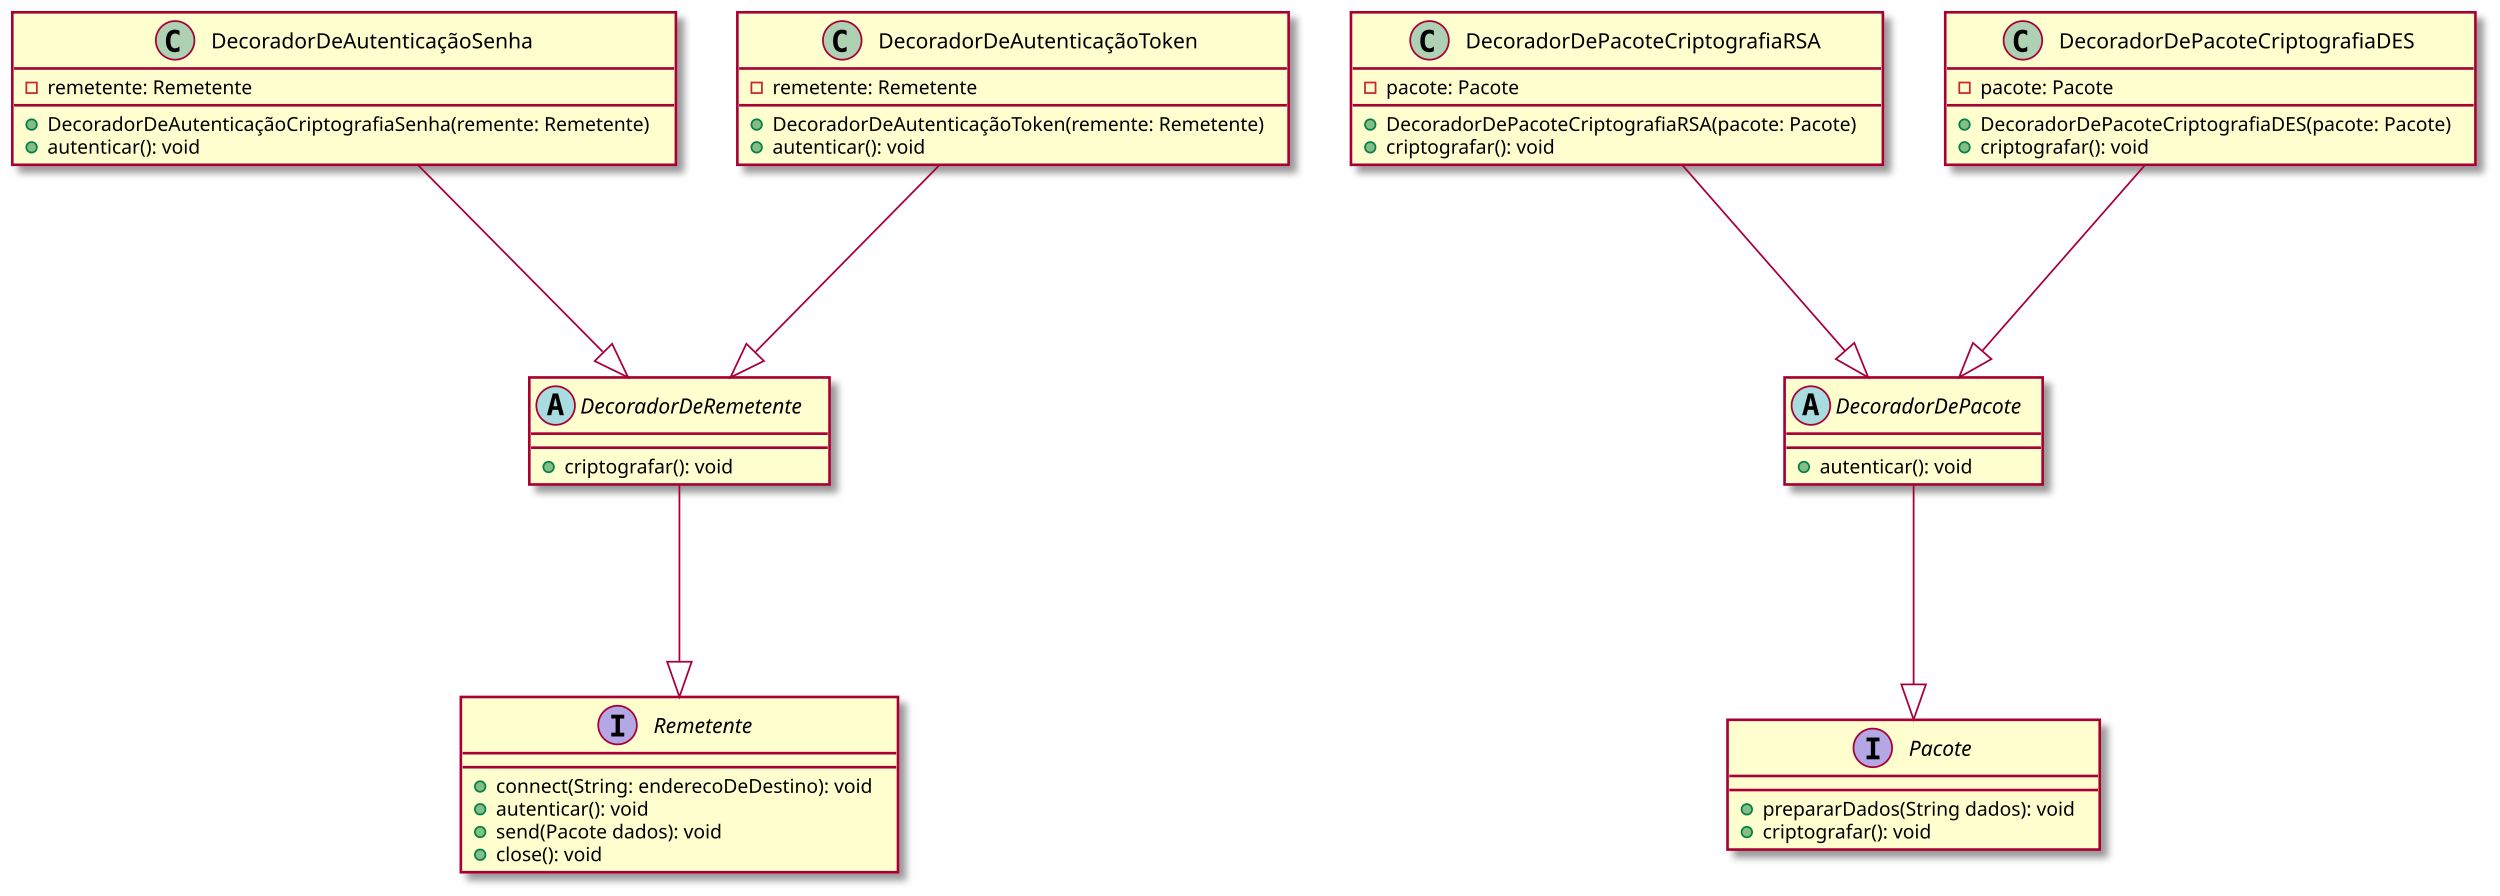
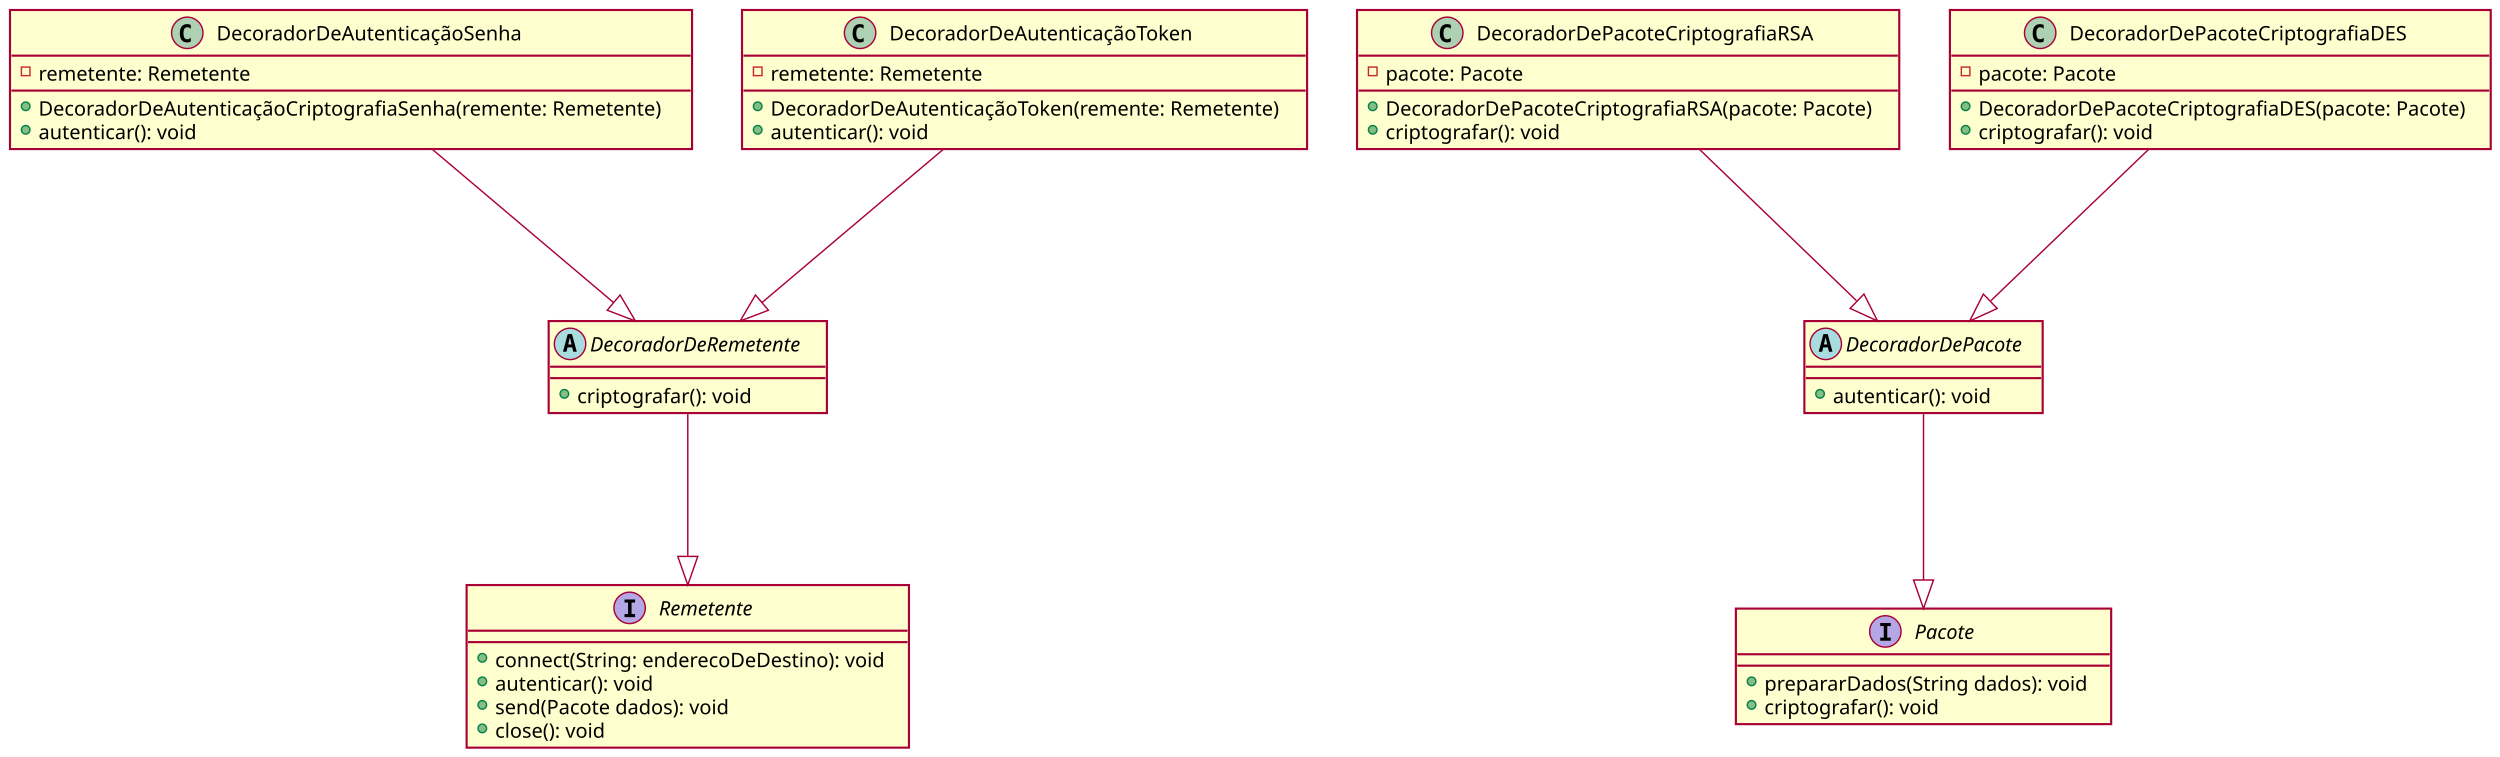
- <svg xmlns="http://www.w3.org/2000/svg" contentScriptType="application/ecmascript" contentStyleType="text/css" height="510px" preserveAspectRatio="none" style="width:1424px;height:510px;background:#FFFFFF;" version="1.1" viewBox="0 0 1424 510" width="1424px" zoomAndPan="magnify">
-   <defs>
-     <filter height="300%" id="f37nuhf9h1bbx" width="300%" x="-1" y="-1">
-       <feGaussianBlur result="blurOut" stdDeviation="2.0" />
-       <feColorMatrix in="blurOut" result="blurOut2" type="matrix" values="0 0 0 0 0 0 0 0 0 0 0 0 0 0 0 0 0 0 .4 0" />
-       <feOffset dx="4.0" dy="4.0" in="blurOut2" result="blurOut3" />
-       <feBlend in="SourceGraphic" in2="blurOut3" mode="normal" />
-     </filter>
-   </defs>
+ <svg xmlns="http://www.w3.org/2000/svg" contentScriptType="application/ecmascript" contentStyleType="text/css" height="530px" preserveAspectRatio="none" style="width:1752px;height:530px;background:#FFFFFF;" version="1.1" viewBox="0 0 1752 530" width="1752px" zoomAndPan="magnify">
+   <defs />
  <g>
-     <rect codeLine="127" fill="#FEFECE" filter="url(#f37nuhf9h1bbx)" height="99.82" id="Remetente" style="stroke:#A80036;stroke-width:1.5;" width="249" x="262.5" y="397" />
-     <ellipse cx="351.75" cy="413" fill="#B4A7E5" rx="11" ry="11" style="stroke:#A80036;stroke-width:1.0;" />
-     <path d="M348.178,409.265 L348.178,407.107 L355.557,407.107 L355.557,409.265 L353.092,409.265 L353.092,417.342 L355.557,417.342 L355.557,419.5 L348.178,419.5 L348.178,417.342 L350.643,417.342 L350.643,409.265 Z " fill="#000000" />
-     <text fill="#000000" font-family="sans-serif" font-size="12" font-style="italic" lengthAdjust="spacing" textLength="62" x="372.25" y="417.535">Remetente</text>
-     <line style="stroke:#A80036;stroke-width:1.5;" x1="263.5" x2="510.5" y1="429" y2="429" />
-     <line style="stroke:#A80036;stroke-width:1.5;" x1="263.5" x2="510.5" y1="437" y2="437" />
-     <ellipse cx="273.5" cy="448" fill="#84BE84" rx="3" ry="3" style="stroke:#038048;stroke-width:1.0;" />
-     <text fill="#000000" font-family="sans-serif" font-size="11" lengthAdjust="spacing" textLength="223" x="282.5" y="451.635">connect(String: enderecoDeDestino): void</text>
-     <ellipse cx="273.5" cy="460.955" fill="#84BE84" rx="3" ry="3" style="stroke:#038048;stroke-width:1.0;" />
-     <text fill="#000000" font-family="sans-serif" font-size="11" lengthAdjust="spacing" textLength="91" x="282.5" y="464.59">autenticar(): void</text>
-     <ellipse cx="273.5" cy="473.91" fill="#84BE84" rx="3" ry="3" style="stroke:#038048;stroke-width:1.0;" />
-     <text fill="#000000" font-family="sans-serif" font-size="11" lengthAdjust="spacing" textLength="134" x="282.5" y="477.545">send(Pacote dados): void</text>
-     <ellipse cx="273.5" cy="486.865" fill="#84BE84" rx="3" ry="3" style="stroke:#038048;stroke-width:1.0;" />
-     <text fill="#000000" font-family="sans-serif" font-size="11" lengthAdjust="spacing" textLength="65" x="282.5" y="490.5">close(): void</text>
-     <rect codeLine="134" fill="#FEFECE" filter="url(#f37nuhf9h1bbx)" height="73.91" id="Pacote" style="stroke:#A80036;stroke-width:1.5;" width="212" x="984" y="410" />
-     <ellipse cx="1066.75" cy="426" fill="#B4A7E5" rx="11" ry="11" style="stroke:#A80036;stroke-width:1.0;" />
-     <path d="M1063.178,422.265 L1063.178,420.107 L1070.557,420.107 L1070.557,422.265 L1068.092,422.265 L1068.092,430.342 L1070.557,430.342 L1070.557,432.5 L1063.178,432.5 L1063.178,430.342 L1065.643,430.342 L1065.643,422.265 Z " fill="#000000" />
-     <text fill="#000000" font-family="sans-serif" font-size="12" font-style="italic" lengthAdjust="spacing" textLength="38" x="1087.25" y="430.535">Pacote</text>
-     <line style="stroke:#A80036;stroke-width:1.5;" x1="985" x2="1195" y1="442" y2="442" />
-     <line style="stroke:#A80036;stroke-width:1.5;" x1="985" x2="1195" y1="450" y2="450" />
-     <ellipse cx="995" cy="461" fill="#84BE84" rx="3" ry="3" style="stroke:#038048;stroke-width:1.0;" />
-     <text fill="#000000" font-family="sans-serif" font-size="11" lengthAdjust="spacing" textLength="186" x="1004" y="464.635">prepararDados(String dados): void</text>
-     <ellipse cx="995" cy="473.955" fill="#84BE84" rx="3" ry="3" style="stroke:#038048;stroke-width:1.0;" />
-     <text fill="#000000" font-family="sans-serif" font-size="11" lengthAdjust="spacing" textLength="102" x="1004" y="477.59">criptografar(): void</text>
-     <rect codeLine="139" fill="#FEFECE" filter="url(#f37nuhf9h1bbx)" height="60.955" id="DecoradorDePacote" style="stroke:#A80036;stroke-width:1.5;" width="147" x="1016.5" y="215" />
-     <ellipse cx="1031.5" cy="231" fill="#A9DCDF" rx="11" ry="11" style="stroke:#A80036;stroke-width:1.0;" />
-     <path d="M1031.363,226.348 L1030.209,231.42 L1032.525,231.42 Z M1029.869,224.107 L1032.866,224.107 L1036.211,236.5 L1033.762,236.5 L1032.998,233.437 L1029.72,233.437 L1028.973,236.5 L1026.524,236.5 Z " fill="#000000" />
-     <text fill="#000000" font-family="sans-serif" font-size="12" font-style="italic" lengthAdjust="spacing" textLength="115" x="1045.5" y="235.535">DecoradorDePacote</text>
-     <line style="stroke:#A80036;stroke-width:1.5;" x1="1017.5" x2="1162.5" y1="247" y2="247" />
-     <line style="stroke:#A80036;stroke-width:1.5;" x1="1017.5" x2="1162.5" y1="255" y2="255" />
-     <ellipse cx="1027.5" cy="266" fill="#84BE84" rx="3" ry="3" style="stroke:#038048;stroke-width:1.0;" />
-     <text fill="#000000" font-family="sans-serif" font-size="11" lengthAdjust="spacing" textLength="91" x="1036.5" y="269.635">autenticar(): void</text>
-     <rect codeLine="143" fill="#FEFECE" filter="url(#f37nuhf9h1bbx)" height="60.955" id="DecoradorDeRemetente" style="stroke:#A80036;stroke-width:1.5;" width="171" x="301.5" y="215" />
-     <ellipse cx="316.5" cy="231" fill="#A9DCDF" rx="11" ry="11" style="stroke:#A80036;stroke-width:1.0;" />
-     <path d="M316.363,226.348 L315.209,231.42 L317.525,231.42 Z M314.869,224.107 L317.866,224.107 L321.211,236.5 L318.762,236.5 L317.998,233.437 L314.72,233.437 L313.973,236.5 L311.524,236.5 Z " fill="#000000" />
-     <text fill="#000000" font-family="sans-serif" font-size="12" font-style="italic" lengthAdjust="spacing" textLength="139" x="330.5" y="235.535">DecoradorDeRemetente</text>
-     <line style="stroke:#A80036;stroke-width:1.5;" x1="302.5" x2="471.5" y1="247" y2="247" />
-     <line style="stroke:#A80036;stroke-width:1.5;" x1="302.5" x2="471.5" y1="255" y2="255" />
-     <ellipse cx="312.5" cy="266" fill="#84BE84" rx="3" ry="3" style="stroke:#038048;stroke-width:1.0;" />
-     <text fill="#000000" font-family="sans-serif" font-size="11" lengthAdjust="spacing" textLength="102" x="321.5" y="269.635">criptografar(): void</text>
-     <rect codeLine="147" fill="#FEFECE" filter="url(#f37nuhf9h1bbx)" height="86.865" id="DecoradorDePacoteCriptografiaRSA" style="stroke:#A80036;stroke-width:1.5;" width="303" x="769.5" y="7" />
-     <ellipse cx="814.25" cy="23" fill="#ADD1B2" rx="11" ry="11" style="stroke:#A80036;stroke-width:1.0;" />
-     <path d="M816.723,29.143 Q816.142,29.442 815.503,29.591 Q814.864,29.741 814.158,29.741 Q811.651,29.741 810.332,28.089 Q809.012,26.437 809.012,23.316 Q809.012,20.186 810.332,18.535 Q811.651,16.883 814.158,16.883 Q814.864,16.883 815.511,17.032 Q816.159,17.182 816.723,17.48 L816.723,20.203 Q816.092,19.622 815.499,19.352 Q814.905,19.082 814.274,19.082 Q812.93,19.082 812.245,20.149 Q811.56,21.216 811.56,23.316 Q811.56,25.408 812.245,26.474 Q812.93,27.541 814.274,27.541 Q814.905,27.541 815.499,27.271 Q816.092,27.002 816.723,26.42 Z " fill="#000000" />
-     <text fill="#000000" font-family="sans-serif" font-size="12" lengthAdjust="spacing" textLength="205" x="834.75" y="27.535">DecoradorDePacoteCriptografiaRSA</text>
-     <line style="stroke:#A80036;stroke-width:1.5;" x1="770.5" x2="1071.5" y1="39" y2="39" />
-     <rect fill="none" height="6" style="stroke:#C82930;stroke-width:1.0;" width="6" x="777.5" y="47" />
-     <text fill="#000000" font-family="sans-serif" font-size="11" lengthAdjust="spacing" textLength="77" x="789.5" y="53.635">pacote: Pacote</text>
-     <line style="stroke:#A80036;stroke-width:1.5;" x1="770.5" x2="1071.5" y1="59.955" y2="59.955" />
-     <ellipse cx="780.5" cy="70.955" fill="#84BE84" rx="3" ry="3" style="stroke:#038048;stroke-width:1.0;" />
-     <text fill="#000000" font-family="sans-serif" font-size="11" lengthAdjust="spacing" textLength="277" x="789.5" y="74.59">DecoradorDePacoteCriptografiaRSA(pacote: Pacote)</text>
-     <ellipse cx="780.5" cy="83.91" fill="#84BE84" rx="3" ry="3" style="stroke:#038048;stroke-width:1.0;" />
-     <text fill="#000000" font-family="sans-serif" font-size="11" lengthAdjust="spacing" textLength="102" x="789.5" y="87.545">criptografar(): void</text>
-     <rect codeLine="153" fill="#FEFECE" filter="url(#f37nuhf9h1bbx)" height="86.865" id="DecoradorDePacoteCriptografiaDES" style="stroke:#A80036;stroke-width:1.5;" width="302" x="1108" y="7" />
-     <ellipse cx="1152.25" cy="23" fill="#ADD1B2" rx="11" ry="11" style="stroke:#A80036;stroke-width:1.0;" />
-     <path d="M1154.723,29.143 Q1154.142,29.442 1153.503,29.591 Q1152.864,29.741 1152.158,29.741 Q1149.651,29.741 1148.332,28.089 Q1147.012,26.437 1147.012,23.316 Q1147.012,20.186 1148.332,18.535 Q1149.651,16.883 1152.158,16.883 Q1152.864,16.883 1153.511,17.032 Q1154.159,17.182 1154.723,17.48 L1154.723,20.203 Q1154.092,19.622 1153.499,19.352 Q1152.905,19.082 1152.274,19.082 Q1150.93,19.082 1150.245,20.149 Q1149.56,21.216 1149.56,23.316 Q1149.56,25.408 1150.245,26.474 Q1150.93,27.541 1152.274,27.541 Q1152.905,27.541 1153.499,27.271 Q1154.092,27.002 1154.723,26.42 Z " fill="#000000" />
-     <text fill="#000000" font-family="sans-serif" font-size="12" lengthAdjust="spacing" textLength="205" x="1172.75" y="27.535">DecoradorDePacoteCriptografiaDES</text>
-     <line style="stroke:#A80036;stroke-width:1.5;" x1="1109" x2="1409" y1="39" y2="39" />
-     <rect fill="none" height="6" style="stroke:#C82930;stroke-width:1.0;" width="6" x="1116" y="47" />
-     <text fill="#000000" font-family="sans-serif" font-size="11" lengthAdjust="spacing" textLength="77" x="1128" y="53.635">pacote: Pacote</text>
-     <line style="stroke:#A80036;stroke-width:1.5;" x1="1109" x2="1409" y1="59.955" y2="59.955" />
-     <ellipse cx="1119" cy="70.955" fill="#84BE84" rx="3" ry="3" style="stroke:#038048;stroke-width:1.0;" />
-     <text fill="#000000" font-family="sans-serif" font-size="11" lengthAdjust="spacing" textLength="276" x="1128" y="74.59">DecoradorDePacoteCriptografiaDES(pacote: Pacote)</text>
-     <ellipse cx="1119" cy="83.91" fill="#84BE84" rx="3" ry="3" style="stroke:#038048;stroke-width:1.0;" />
-     <text fill="#000000" font-family="sans-serif" font-size="11" lengthAdjust="spacing" textLength="102" x="1128" y="87.545">criptografar(): void</text>
-     <rect codeLine="159" fill="#FEFECE" filter="url(#f37nuhf9h1bbx)" height="86.865" id="DecoradorDeAutenticaçãoSenha" style="stroke:#A80036;stroke-width:1.5;" width="378" x="7" y="7" />
-     <ellipse cx="99.75" cy="23" fill="#ADD1B2" rx="11" ry="11" style="stroke:#A80036;stroke-width:1.0;" />
-     <path d="M102.223,29.143 Q101.642,29.442 101.003,29.591 Q100.364,29.741 99.658,29.741 Q97.151,29.741 95.832,28.089 Q94.512,26.437 94.512,23.316 Q94.512,20.186 95.832,18.535 Q97.151,16.883 99.658,16.883 Q100.364,16.883 101.011,17.032 Q101.659,17.182 102.223,17.48 L102.223,20.203 Q101.592,19.622 100.999,19.352 Q100.405,19.082 99.774,19.082 Q98.43,19.082 97.745,20.149 Q97.06,21.216 97.06,23.316 Q97.06,25.408 97.745,26.474 Q98.43,27.541 99.774,27.541 Q100.405,27.541 100.999,27.271 Q101.592,27.002 102.223,26.42 Z " fill="#000000" />
-     <text fill="#000000" font-family="sans-serif" font-size="12" lengthAdjust="spacing" textLength="184" x="120.25" y="27.535">DecoradorDeAutenticaçãoSenha</text>
-     <line style="stroke:#A80036;stroke-width:1.5;" x1="8" x2="384" y1="39" y2="39" />
+     <rect codeLine="126" fill="#FEFECE" height="113.953" id="Remetente" style="stroke:#A80036;stroke-width:1.5;" width="310" x="327" y="410" />
+     <ellipse cx="441.25" cy="426" fill="#B4A7E5" rx="11" ry="11" style="stroke:#A80036;stroke-width:1.0;" />
+     <path d="M437.678,422.265 L437.678,420.107 L445.057,420.107 L445.057,422.265 L442.592,422.265 L442.592,430.342 L445.057,430.342 L445.057,432.5 L437.678,432.5 L437.678,430.342 L440.143,430.342 L440.143,422.265 Z " fill="#000000" />
+     <text fill="#000000" font-family="sans-serif" font-size="14" font-style="italic" lengthAdjust="spacing" textLength="73" x="461.75" y="431.291">Remetente</text>
+     <line style="stroke:#A80036;stroke-width:1.5;" x1="328" x2="636" y1="442" y2="442" />
+     <line style="stroke:#A80036;stroke-width:1.5;" x1="328" x2="636" y1="450" y2="450" />
+     <ellipse cx="338" cy="461" fill="#84BE84" rx="3" ry="3" style="stroke:#038048;stroke-width:1.0;" />
+     <text fill="#000000" font-family="sans-serif" font-size="14" lengthAdjust="spacing" textLength="284" x="347" y="467.535">connect(String: enderecoDeDestino): void</text>
+     <ellipse cx="338" cy="477.488" fill="#84BE84" rx="3" ry="3" style="stroke:#038048;stroke-width:1.0;" />
+     <text fill="#000000" font-family="sans-serif" font-size="14" lengthAdjust="spacing" textLength="116" x="347" y="484.023">autenticar(): void</text>
+     <ellipse cx="338" cy="493.977" fill="#84BE84" rx="3" ry="3" style="stroke:#038048;stroke-width:1.0;" />
+     <text fill="#000000" font-family="sans-serif" font-size="14" lengthAdjust="spacing" textLength="171" x="347" y="500.512">send(Pacote dados): void</text>
+     <ellipse cx="338" cy="510.465" fill="#84BE84" rx="3" ry="3" style="stroke:#038048;stroke-width:1.0;" />
+     <text fill="#000000" font-family="sans-serif" font-size="14" lengthAdjust="spacing" textLength="82" x="347" y="517">close(): void</text>
+     <rect codeLine="133" fill="#FEFECE" height="80.977" id="Pacote" style="stroke:#A80036;stroke-width:1.5;" width="263" x="1216.5" y="426.5" />
+     <ellipse cx="1321.25" cy="442.5" fill="#B4A7E5" rx="11" ry="11" style="stroke:#A80036;stroke-width:1.0;" />
+     <path d="M1317.678,438.765 L1317.678,436.607 L1325.057,436.607 L1325.057,438.765 L1322.592,438.765 L1322.592,446.842 L1325.057,446.842 L1325.057,449 L1317.678,449 L1317.678,446.842 L1320.143,446.842 L1320.143,438.765 Z " fill="#000000" />
+     <text fill="#000000" font-family="sans-serif" font-size="14" font-style="italic" lengthAdjust="spacing" textLength="45" x="1341.75" y="447.791">Pacote</text>
+     <line style="stroke:#A80036;stroke-width:1.5;" x1="1217.5" x2="1478.5" y1="458.5" y2="458.5" />
+     <line style="stroke:#A80036;stroke-width:1.5;" x1="1217.5" x2="1478.5" y1="466.5" y2="466.5" />
+     <ellipse cx="1227.5" cy="477.5" fill="#84BE84" rx="3" ry="3" style="stroke:#038048;stroke-width:1.0;" />
+     <text fill="#000000" font-family="sans-serif" font-size="14" lengthAdjust="spacing" textLength="237" x="1236.5" y="484.035">prepararDados(String dados): void</text>
+     <ellipse cx="1227.5" cy="493.988" fill="#84BE84" rx="3" ry="3" style="stroke:#038048;stroke-width:1.0;" />
+     <text fill="#000000" font-family="sans-serif" font-size="14" lengthAdjust="spacing" textLength="129" x="1236.5" y="500.523">criptografar(): void</text>
+     <rect codeLine="138" fill="#FEFECE" height="64.488" id="DecoradorDePacote" style="stroke:#A80036;stroke-width:1.5;" width="167" x="1264.5" y="225" />
+     <ellipse cx="1279.5" cy="241" fill="#A9DCDF" rx="11" ry="11" style="stroke:#A80036;stroke-width:1.0;" />
+     <path d="M1279.363,236.348 L1278.209,241.42 L1280.525,241.42 Z M1277.869,234.107 L1280.866,234.107 L1284.211,246.5 L1281.762,246.5 L1280.998,243.437 L1277.72,243.437 L1276.973,246.5 L1274.524,246.5 Z " fill="#000000" />
+     <text fill="#000000" font-family="sans-serif" font-size="14" font-style="italic" lengthAdjust="spacing" textLength="135" x="1293.5" y="246.291">DecoradorDePacote</text>
+     <line style="stroke:#A80036;stroke-width:1.5;" x1="1265.5" x2="1430.5" y1="257" y2="257" />
+     <line style="stroke:#A80036;stroke-width:1.5;" x1="1265.5" x2="1430.5" y1="265" y2="265" />
+     <ellipse cx="1275.5" cy="276" fill="#84BE84" rx="3" ry="3" style="stroke:#038048;stroke-width:1.0;" />
+     <text fill="#000000" font-family="sans-serif" font-size="14" lengthAdjust="spacing" textLength="116" x="1284.5" y="282.535">autenticar(): void</text>
+     <rect codeLine="142" fill="#FEFECE" height="64.488" id="DecoradorDeRemetente" style="stroke:#A80036;stroke-width:1.5;" width="195" x="384.5" y="225" />
+     <ellipse cx="399.5" cy="241" fill="#A9DCDF" rx="11" ry="11" style="stroke:#A80036;stroke-width:1.0;" />
+     <path d="M399.363,236.348 L398.209,241.42 L400.525,241.42 Z M397.869,234.107 L400.866,234.107 L404.211,246.5 L401.762,246.5 L400.998,243.437 L397.72,243.437 L396.973,246.5 L394.524,246.5 Z " fill="#000000" />
+     <text fill="#000000" font-family="sans-serif" font-size="14" font-style="italic" lengthAdjust="spacing" textLength="163" x="413.5" y="246.291">DecoradorDeRemetente</text>
+     <line style="stroke:#A80036;stroke-width:1.5;" x1="385.5" x2="578.5" y1="257" y2="257" />
+     <line style="stroke:#A80036;stroke-width:1.5;" x1="385.5" x2="578.5" y1="265" y2="265" />
+     <ellipse cx="395.5" cy="276" fill="#84BE84" rx="3" ry="3" style="stroke:#038048;stroke-width:1.0;" />
+     <text fill="#000000" font-family="sans-serif" font-size="14" lengthAdjust="spacing" textLength="129" x="404.5" y="282.535">criptografar(): void</text>
+     <rect codeLine="146" fill="#FEFECE" height="97.465" id="DecoradorDePacoteCriptografiaRSA" style="stroke:#A80036;stroke-width:1.5;" width="380" x="951" y="7" />
+     <ellipse cx="1014.25" cy="23" fill="#ADD1B2" rx="11" ry="11" style="stroke:#A80036;stroke-width:1.0;" />
+     <path d="M1016.723,29.143 Q1016.142,29.442 1015.503,29.591 Q1014.864,29.741 1014.158,29.741 Q1011.651,29.741 1010.332,28.089 Q1009.012,26.437 1009.012,23.316 Q1009.012,20.186 1010.332,18.535 Q1011.651,16.883 1014.158,16.883 Q1014.864,16.883 1015.511,17.032 Q1016.159,17.182 1016.723,17.48 L1016.723,20.203 Q1016.092,19.622 1015.499,19.352 Q1014.905,19.082 1014.274,19.082 Q1012.93,19.082 1012.245,20.149 Q1011.56,21.216 1011.56,23.316 Q1011.56,25.408 1012.245,26.474 Q1012.93,27.541 1014.274,27.541 Q1014.905,27.541 1015.499,27.271 Q1016.092,27.002 1016.723,26.42 Z " fill="#000000" />
+     <text fill="#000000" font-family="sans-serif" font-size="14" lengthAdjust="spacing" textLength="245" x="1034.75" y="28.291">DecoradorDePacoteCriptografiaRSA</text>
+     <line style="stroke:#A80036;stroke-width:1.5;" x1="952" x2="1330" y1="39" y2="39" />
+     <rect fill="none" height="6" style="stroke:#C82930;stroke-width:1.0;" width="6" x="959" y="47" />
+     <text fill="#000000" font-family="sans-serif" font-size="14" lengthAdjust="spacing" textLength="99" x="971" y="56.535">pacote: Pacote</text>
+     <line style="stroke:#A80036;stroke-width:1.5;" x1="952" x2="1330" y1="63.488" y2="63.488" />
+     <ellipse cx="962" cy="74.488" fill="#84BE84" rx="3" ry="3" style="stroke:#038048;stroke-width:1.0;" />
+     <text fill="#000000" font-family="sans-serif" font-size="14" lengthAdjust="spacing" textLength="354" x="971" y="81.023">DecoradorDePacoteCriptografiaRSA(pacote: Pacote)</text>
+     <ellipse cx="962" cy="90.977" fill="#84BE84" rx="3" ry="3" style="stroke:#038048;stroke-width:1.0;" />
+     <text fill="#000000" font-family="sans-serif" font-size="14" lengthAdjust="spacing" textLength="129" x="971" y="97.512">criptografar(): void</text>
+     <rect codeLine="152" fill="#FEFECE" height="97.465" id="DecoradorDePacoteCriptografiaDES" style="stroke:#A80036;stroke-width:1.5;" width="379" x="1366.5" y="7" />
+     <ellipse cx="1429.75" cy="23" fill="#ADD1B2" rx="11" ry="11" style="stroke:#A80036;stroke-width:1.0;" />
+     <path d="M1432.223,29.143 Q1431.642,29.442 1431.003,29.591 Q1430.364,29.741 1429.658,29.741 Q1427.151,29.741 1425.832,28.089 Q1424.512,26.437 1424.512,23.316 Q1424.512,20.186 1425.832,18.535 Q1427.151,16.883 1429.658,16.883 Q1430.364,16.883 1431.011,17.032 Q1431.659,17.182 1432.223,17.48 L1432.223,20.203 Q1431.592,19.622 1430.999,19.352 Q1430.405,19.082 1429.774,19.082 Q1428.43,19.082 1427.745,20.149 Q1427.06,21.216 1427.06,23.316 Q1427.06,25.408 1427.745,26.474 Q1428.43,27.541 1429.774,27.541 Q1430.405,27.541 1430.999,27.271 Q1431.592,27.002 1432.223,26.42 Z " fill="#000000" />
+     <text fill="#000000" font-family="sans-serif" font-size="14" lengthAdjust="spacing" textLength="244" x="1450.25" y="28.291">DecoradorDePacoteCriptografiaDES</text>
+     <line style="stroke:#A80036;stroke-width:1.5;" x1="1367.5" x2="1744.5" y1="39" y2="39" />
+     <rect fill="none" height="6" style="stroke:#C82930;stroke-width:1.0;" width="6" x="1374.5" y="47" />
+     <text fill="#000000" font-family="sans-serif" font-size="14" lengthAdjust="spacing" textLength="99" x="1386.5" y="56.535">pacote: Pacote</text>
+     <line style="stroke:#A80036;stroke-width:1.5;" x1="1367.5" x2="1744.5" y1="63.488" y2="63.488" />
+     <ellipse cx="1377.5" cy="74.488" fill="#84BE84" rx="3" ry="3" style="stroke:#038048;stroke-width:1.0;" />
+     <text fill="#000000" font-family="sans-serif" font-size="14" lengthAdjust="spacing" textLength="353" x="1386.5" y="81.023">DecoradorDePacoteCriptografiaDES(pacote: Pacote)</text>
+     <ellipse cx="1377.5" cy="90.977" fill="#84BE84" rx="3" ry="3" style="stroke:#038048;stroke-width:1.0;" />
+     <text fill="#000000" font-family="sans-serif" font-size="14" lengthAdjust="spacing" textLength="129" x="1386.5" y="97.512">criptografar(): void</text>
+     <rect codeLine="158" fill="#FEFECE" height="97.465" id="DecoradorDeAutenticaçãoSenha" style="stroke:#A80036;stroke-width:1.5;" width="478" x="7" y="7" />
+     <ellipse cx="131.25" cy="23" fill="#ADD1B2" rx="11" ry="11" style="stroke:#A80036;stroke-width:1.0;" />
+     <path d="M133.723,29.143 Q133.142,29.442 132.503,29.591 Q131.864,29.741 131.158,29.741 Q128.651,29.741 127.332,28.089 Q126.012,26.437 126.012,23.316 Q126.012,20.186 127.332,18.535 Q128.651,16.883 131.158,16.883 Q131.864,16.883 132.511,17.032 Q133.159,17.182 133.723,17.48 L133.723,20.203 Q133.092,19.622 132.499,19.352 Q131.905,19.082 131.274,19.082 Q129.93,19.082 129.245,20.149 Q128.56,21.216 128.56,23.316 Q128.56,25.408 129.245,26.474 Q129.93,27.541 131.274,27.541 Q131.905,27.541 132.499,27.271 Q133.092,27.002 133.723,26.42 Z " fill="#000000" />
+     <text fill="#000000" font-family="sans-serif" font-size="14" lengthAdjust="spacing" textLength="221" x="151.75" y="28.291">DecoradorDeAutenticaçãoSenha</text>
+     <line style="stroke:#A80036;stroke-width:1.5;" x1="8" x2="484" y1="39" y2="39" />
    <rect fill="none" height="6" style="stroke:#C82930;stroke-width:1.0;" width="6" x="15" y="47" />
-     <text fill="#000000" font-family="sans-serif" font-size="11" lengthAdjust="spacing" textLength="116" x="27" y="53.635">remetente: Remetente</text>
-     <line style="stroke:#A80036;stroke-width:1.5;" x1="8" x2="384" y1="59.955" y2="59.955" />
-     <ellipse cx="18" cy="70.955" fill="#84BE84" rx="3" ry="3" style="stroke:#038048;stroke-width:1.0;" />
-     <text fill="#000000" font-family="sans-serif" font-size="11" lengthAdjust="spacing" textLength="352" x="27" y="74.59">DecoradorDeAutenticaçãoCriptografiaSenha(remente: Remetente)</text>
-     <ellipse cx="18" cy="83.91" fill="#84BE84" rx="3" ry="3" style="stroke:#038048;stroke-width:1.0;" />
-     <text fill="#000000" font-family="sans-serif" font-size="11" lengthAdjust="spacing" textLength="91" x="27" y="87.545">autenticar(): void</text>
-     <rect codeLine="165" fill="#FEFECE" filter="url(#f37nuhf9h1bbx)" height="86.865" id="DecoradorDeAutenticaçãoToken" style="stroke:#A80036;stroke-width:1.5;" width="314" x="420" y="7" />
-     <ellipse cx="479.75" cy="23" fill="#ADD1B2" rx="11" ry="11" style="stroke:#A80036;stroke-width:1.0;" />
-     <path d="M482.223,29.143 Q481.642,29.442 481.003,29.591 Q480.364,29.741 479.658,29.741 Q477.151,29.741 475.832,28.089 Q474.512,26.437 474.512,23.316 Q474.512,20.186 475.832,18.535 Q477.151,16.883 479.658,16.883 Q480.364,16.883 481.011,17.032 Q481.659,17.182 482.223,17.48 L482.223,20.203 Q481.592,19.622 480.999,19.352 Q480.405,19.082 479.774,19.082 Q478.43,19.082 477.745,20.149 Q477.06,21.216 477.06,23.316 Q477.06,25.408 477.745,26.474 Q478.43,27.541 479.774,27.541 Q480.405,27.541 480.999,27.271 Q481.592,27.002 482.223,26.42 Z " fill="#000000" />
-     <text fill="#000000" font-family="sans-serif" font-size="12" lengthAdjust="spacing" textLength="186" x="500.25" y="27.535">DecoradorDeAutenticaçãoToken</text>
-     <line style="stroke:#A80036;stroke-width:1.5;" x1="421" x2="733" y1="39" y2="39" />
-     <rect fill="none" height="6" style="stroke:#C82930;stroke-width:1.0;" width="6" x="428" y="47" />
-     <text fill="#000000" font-family="sans-serif" font-size="11" lengthAdjust="spacing" textLength="116" x="440" y="53.635">remetente: Remetente</text>
-     <line style="stroke:#A80036;stroke-width:1.5;" x1="421" x2="733" y1="59.955" y2="59.955" />
-     <ellipse cx="431" cy="70.955" fill="#84BE84" rx="3" ry="3" style="stroke:#038048;stroke-width:1.0;" />
-     <text fill="#000000" font-family="sans-serif" font-size="11" lengthAdjust="spacing" textLength="288" x="440" y="74.59">DecoradorDeAutenticaçãoToken(remente: Remetente)</text>
-     <ellipse cx="431" cy="83.91" fill="#84BE84" rx="3" ry="3" style="stroke:#038048;stroke-width:1.0;" />
-     <text fill="#000000" font-family="sans-serif" font-size="11" lengthAdjust="spacing" textLength="91" x="440" y="87.545">autenticar(): void</text>
-     <path codeLine="172" d="M1090,276.37 C1090,306.24 1090,352.92 1090,389.75 " fill="none" id="DecoradorDePacote-to-Pacote" style="stroke:#A80036;stroke-width:1.0;" />
-     <polygon fill="none" points="1097,389.84,1090,409.84,1083,389.84,1097,389.84" style="stroke:#A80036;stroke-width:1.0;" />
-     <path codeLine="173" d="M387,276.37 C387,302.74 387,342.22 387,376.45 " fill="none" id="DecoradorDeRemetente-to-Remetente" style="stroke:#A80036;stroke-width:1.0;" />
-     <polygon fill="none" points="394,376.92,387,396.92,380,376.92,394,376.92" style="stroke:#A80036;stroke-width:1.0;" />
-     <path codeLine="174" d="M958.51,94.33 C985.96,125.68 1023.11,168.12 1050.93,199.88 " fill="none" id="DecoradorDePacoteCriptografiaRSA-to-DecoradorDePacote" style="stroke:#A80036;stroke-width:1.0;" />
-     <polygon fill="none" points="1056.22,195.3,1064.13,214.96,1045.69,204.52,1056.22,195.3" style="stroke:#A80036;stroke-width:1.0;" />
-     <path codeLine="175" d="M1221.49,94.33 C1194.04,125.68 1156.89,168.12 1129.07,199.88 " fill="none" id="DecoradorDePacoteCriptografiaDES-to-DecoradorDePacote" style="stroke:#A80036;stroke-width:1.0;" />
-     <polygon fill="none" points="1134.31,204.52,1115.87,214.96,1123.78,195.3,1134.31,204.52" style="stroke:#A80036;stroke-width:1.0;" />
-     <path codeLine="176" d="M238.39,94.33 C269.56,125.83 311.79,168.5 343.27,200.31 " fill="none" id="DecoradorDeAutenticaçãoSenha-to-DecoradorDeRemetente" style="stroke:#A80036;stroke-width:1.0;" />
-     <polygon fill="none" points="348.67,195.82,357.76,214.96,338.72,205.67,348.67,195.82" style="stroke:#A80036;stroke-width:1.0;" />
-     <path codeLine="177" d="M534.83,94.33 C503.83,125.83 461.82,168.5 430.5,200.31 " fill="none" id="DecoradorDeAutenticaçãoToken-to-DecoradorDeRemetente" style="stroke:#A80036;stroke-width:1.0;" />
-     <polygon fill="none" points="435.1,205.62,416.08,214.96,425.13,195.79,435.1,205.62" style="stroke:#A80036;stroke-width:1.0;" />
+     <text fill="#000000" font-family="sans-serif" font-size="14" lengthAdjust="spacing" textLength="151" x="27" y="56.535">remetente: Remetente</text>
+     <line style="stroke:#A80036;stroke-width:1.5;" x1="8" x2="484" y1="63.488" y2="63.488" />
+     <ellipse cx="18" cy="74.488" fill="#84BE84" rx="3" ry="3" style="stroke:#038048;stroke-width:1.0;" />
+     <text fill="#000000" font-family="sans-serif" font-size="14" lengthAdjust="spacing" textLength="452" x="27" y="81.023">DecoradorDeAutenticaçãoCriptografiaSenha(remente: Remetente)</text>
+     <ellipse cx="18" cy="90.977" fill="#84BE84" rx="3" ry="3" style="stroke:#038048;stroke-width:1.0;" />
+     <text fill="#000000" font-family="sans-serif" font-size="14" lengthAdjust="spacing" textLength="116" x="27" y="97.512">autenticar(): void</text>
+     <rect codeLine="164" fill="#FEFECE" height="97.465" id="DecoradorDeAutenticaçãoToken" style="stroke:#A80036;stroke-width:1.5;" width="396" x="520" y="7" />
+     <ellipse cx="602.75" cy="23" fill="#ADD1B2" rx="11" ry="11" style="stroke:#A80036;stroke-width:1.0;" />
+     <path d="M605.223,29.143 Q604.642,29.442 604.003,29.591 Q603.364,29.741 602.658,29.741 Q600.151,29.741 598.832,28.089 Q597.512,26.437 597.512,23.316 Q597.512,20.186 598.832,18.535 Q600.151,16.883 602.658,16.883 Q603.364,16.883 604.011,17.032 Q604.659,17.182 605.223,17.48 L605.223,20.203 Q604.592,19.622 603.999,19.352 Q603.405,19.082 602.774,19.082 Q601.43,19.082 600.745,20.149 Q600.06,21.216 600.06,23.316 Q600.06,25.408 600.745,26.474 Q601.43,27.541 602.774,27.541 Q603.405,27.541 603.999,27.271 Q604.592,27.002 605.223,26.42 Z " fill="#000000" />
+     <text fill="#000000" font-family="sans-serif" font-size="14" lengthAdjust="spacing" textLength="222" x="623.25" y="28.291">DecoradorDeAutenticaçãoToken</text>
+     <line style="stroke:#A80036;stroke-width:1.5;" x1="521" x2="915" y1="39" y2="39" />
+     <rect fill="none" height="6" style="stroke:#C82930;stroke-width:1.0;" width="6" x="528" y="47" />
+     <text fill="#000000" font-family="sans-serif" font-size="14" lengthAdjust="spacing" textLength="151" x="540" y="56.535">remetente: Remetente</text>
+     <line style="stroke:#A80036;stroke-width:1.5;" x1="521" x2="915" y1="63.488" y2="63.488" />
+     <ellipse cx="531" cy="74.488" fill="#84BE84" rx="3" ry="3" style="stroke:#038048;stroke-width:1.0;" />
+     <text fill="#000000" font-family="sans-serif" font-size="14" lengthAdjust="spacing" textLength="370" x="540" y="81.023">DecoradorDeAutenticaçãoToken(remente: Remetente)</text>
+     <ellipse cx="531" cy="90.977" fill="#84BE84" rx="3" ry="3" style="stroke:#038048;stroke-width:1.0;" />
+     <text fill="#000000" font-family="sans-serif" font-size="14" lengthAdjust="spacing" textLength="116" x="540" y="97.512">autenticar(): void</text>
+     <path codeLine="171" d="M1348,289.14 C1348,320.03 1348,368.14 1348,406.39 " fill="none" id="DecoradorDePacote-to-Pacote" style="stroke:#A80036;stroke-width:1.0;" />
+     <polygon fill="none" points="1355,406.46,1348,426.46,1341,406.46,1355,406.46" style="stroke:#A80036;stroke-width:1.0;" />
+     <path codeLine="172" d="M482,289.14 C482,315.64 482,354.81 482,389.56 " fill="none" id="DecoradorDeRemetente-to-Remetente" style="stroke:#A80036;stroke-width:1.0;" />
+     <polygon fill="none" points="489,389.93,482,409.93,475,389.93,489,389.93" style="stroke:#A80036;stroke-width:1.0;" />
+     <path codeLine="173" d="M1190.32,104.03 C1223.87,136.37 1268,178.9 1301.04,210.74 " fill="none" id="DecoradorDePacoteCriptografiaRSA-to-DecoradorDePacote" style="stroke:#A80036;stroke-width:1.0;" />
+     <polygon fill="none" points="1306.27,206.06,1315.82,224.98,1296.56,216.14,1306.27,206.06" style="stroke:#A80036;stroke-width:1.0;" />
+     <path codeLine="174" d="M1506.44,104.03 C1472.73,136.37 1428.39,178.9 1395.19,210.74 " fill="none" id="DecoradorDePacoteCriptografiaDES-to-DecoradorDePacote" style="stroke:#A80036;stroke-width:1.0;" />
+     <polygon fill="none" points="1399.62,216.19,1380.34,224.98,1389.93,206.09,1399.62,216.19" style="stroke:#A80036;stroke-width:1.0;" />
+     <path codeLine="175" d="M302.23,104.03 C341,136.81 392.16,180.05 429.99,212.03 " fill="none" id="DecoradorDeAutenticaçãoSenha-to-DecoradorDeRemetente" style="stroke:#A80036;stroke-width:1.0;" />
+     <polygon fill="none" points="434.55,206.72,445.31,224.98,425.51,217.42,434.55,206.72" style="stroke:#A80036;stroke-width:1.0;" />
+     <path codeLine="176" d="M661.77,104.03 C623,136.81 571.84,180.05 534.01,212.03 " fill="none" id="DecoradorDeAutenticaçãoToken-to-DecoradorDeRemetente" style="stroke:#A80036;stroke-width:1.0;" />
+     <polygon fill="none" points="538.49,217.42,518.69,224.98,529.45,206.72,538.49,217.42" style="stroke:#A80036;stroke-width:1.0;" />
  </g>
</svg>
